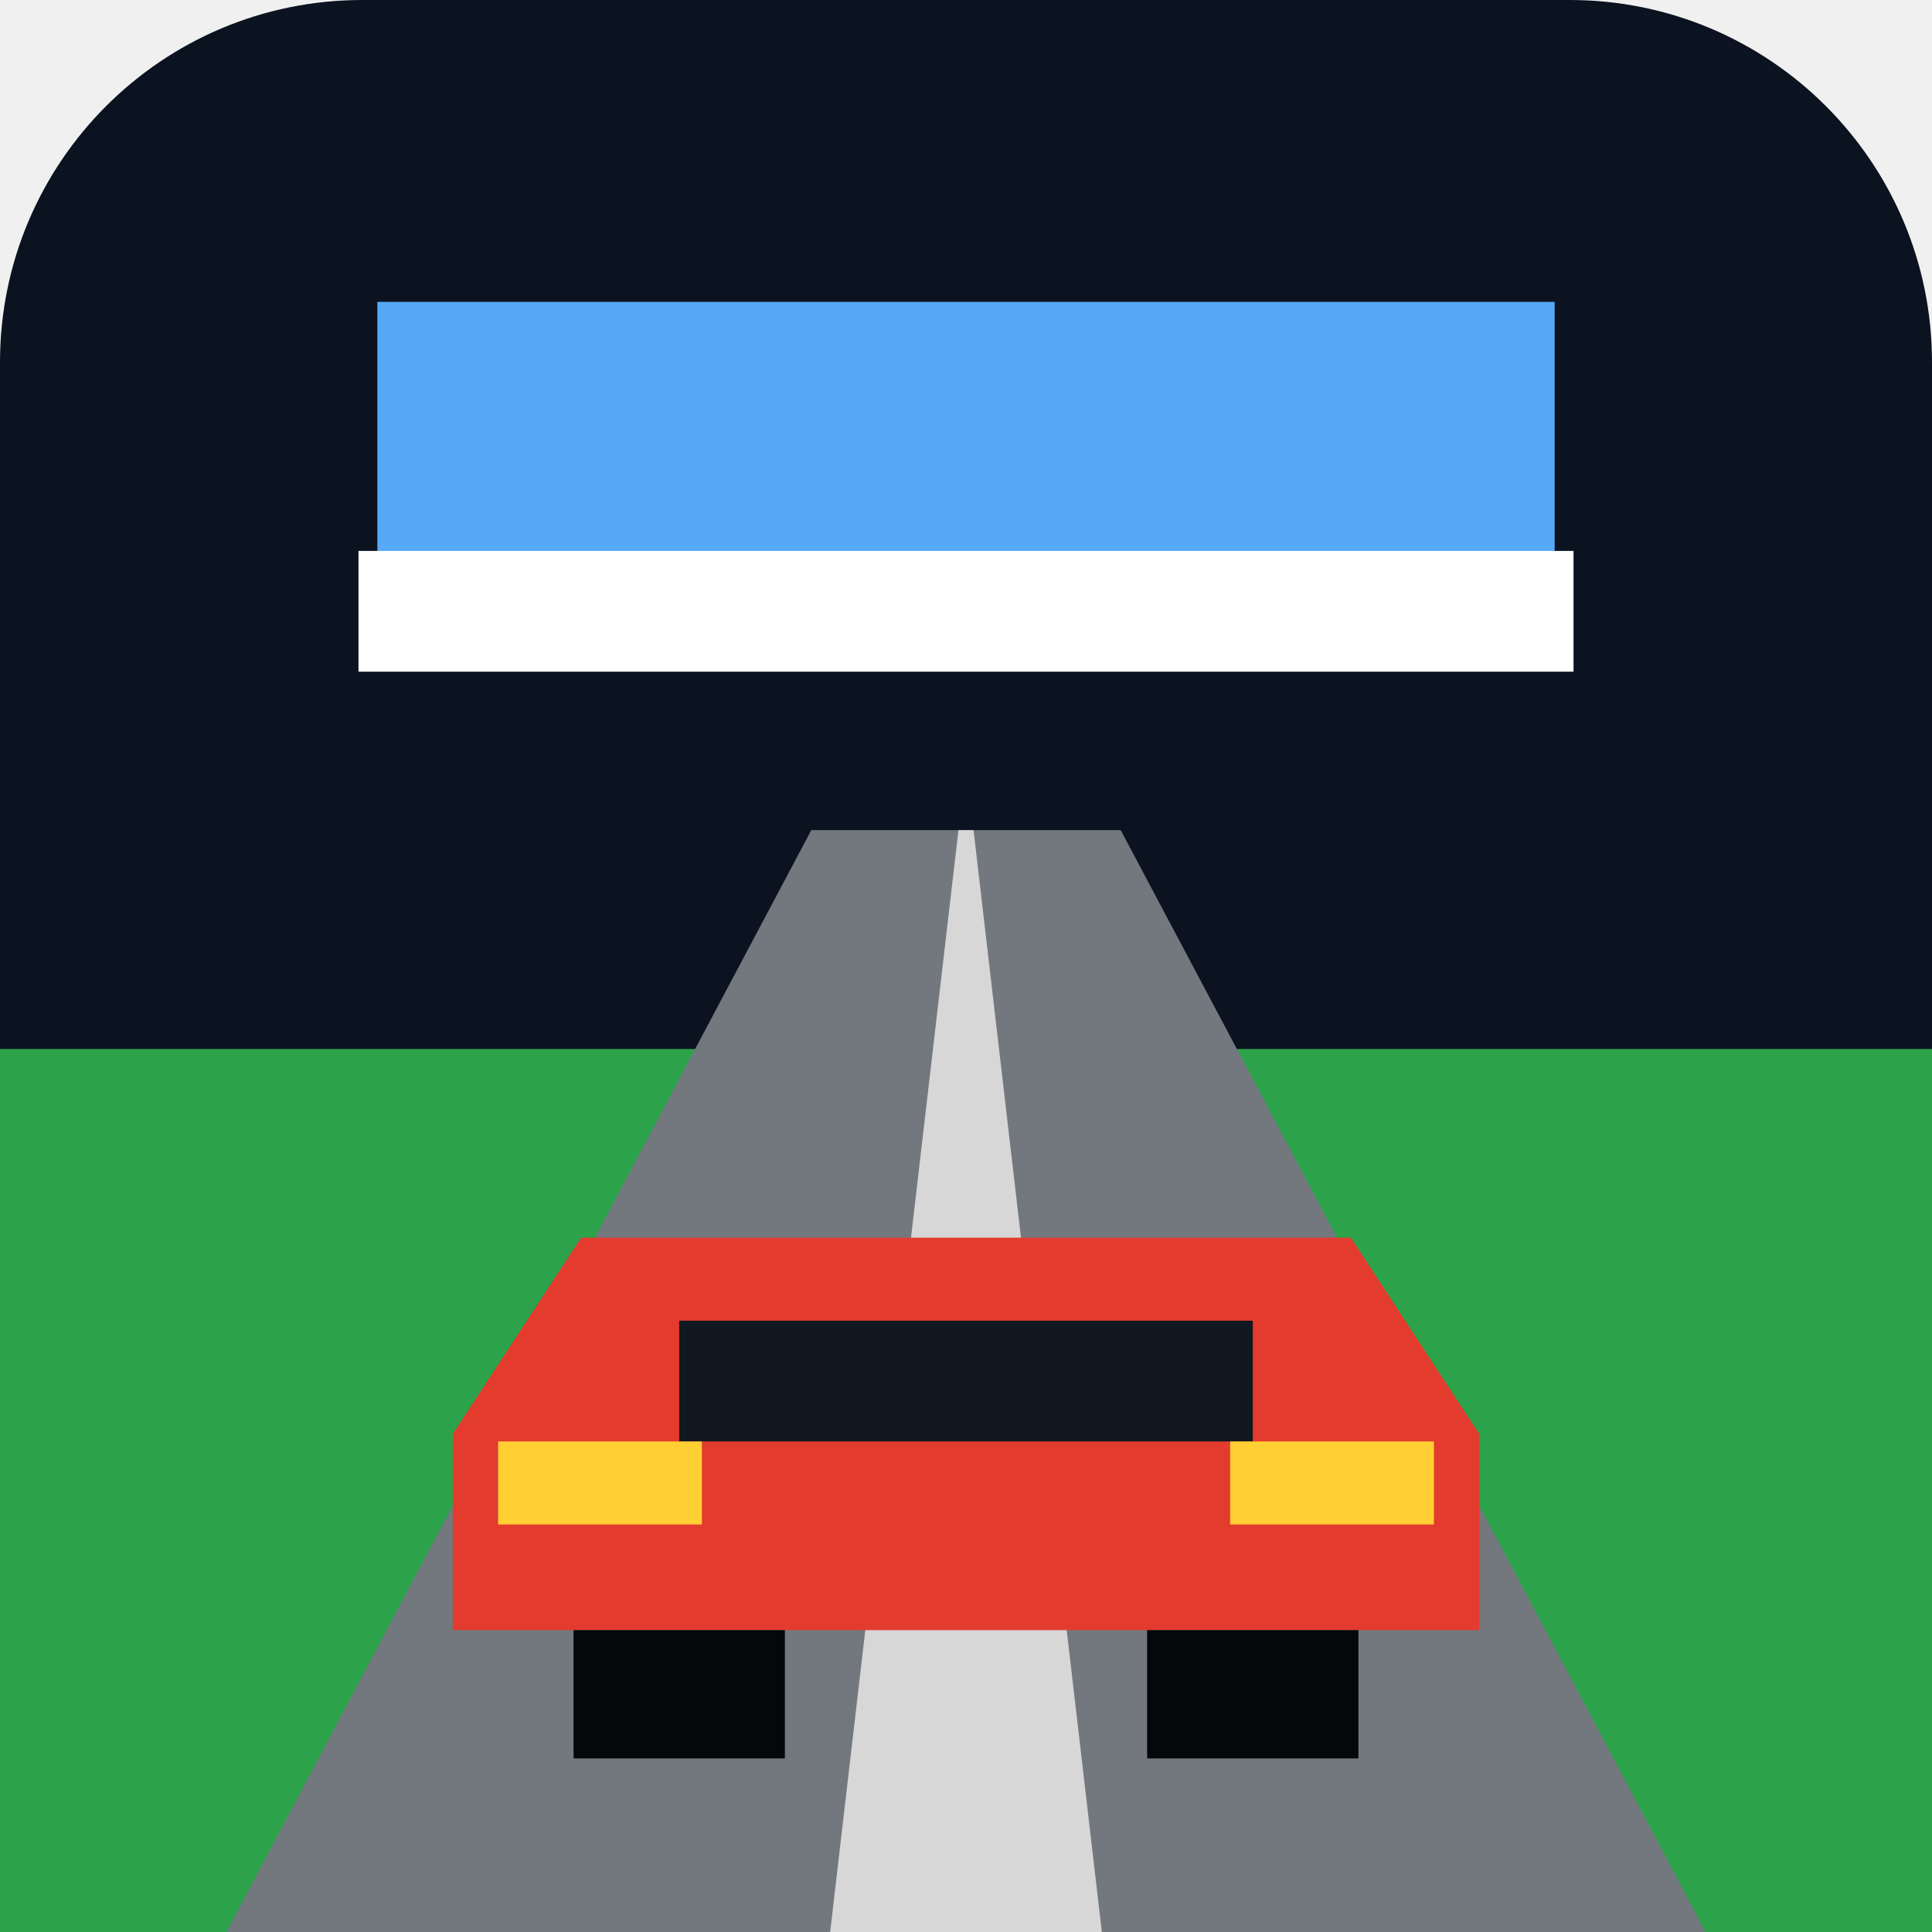
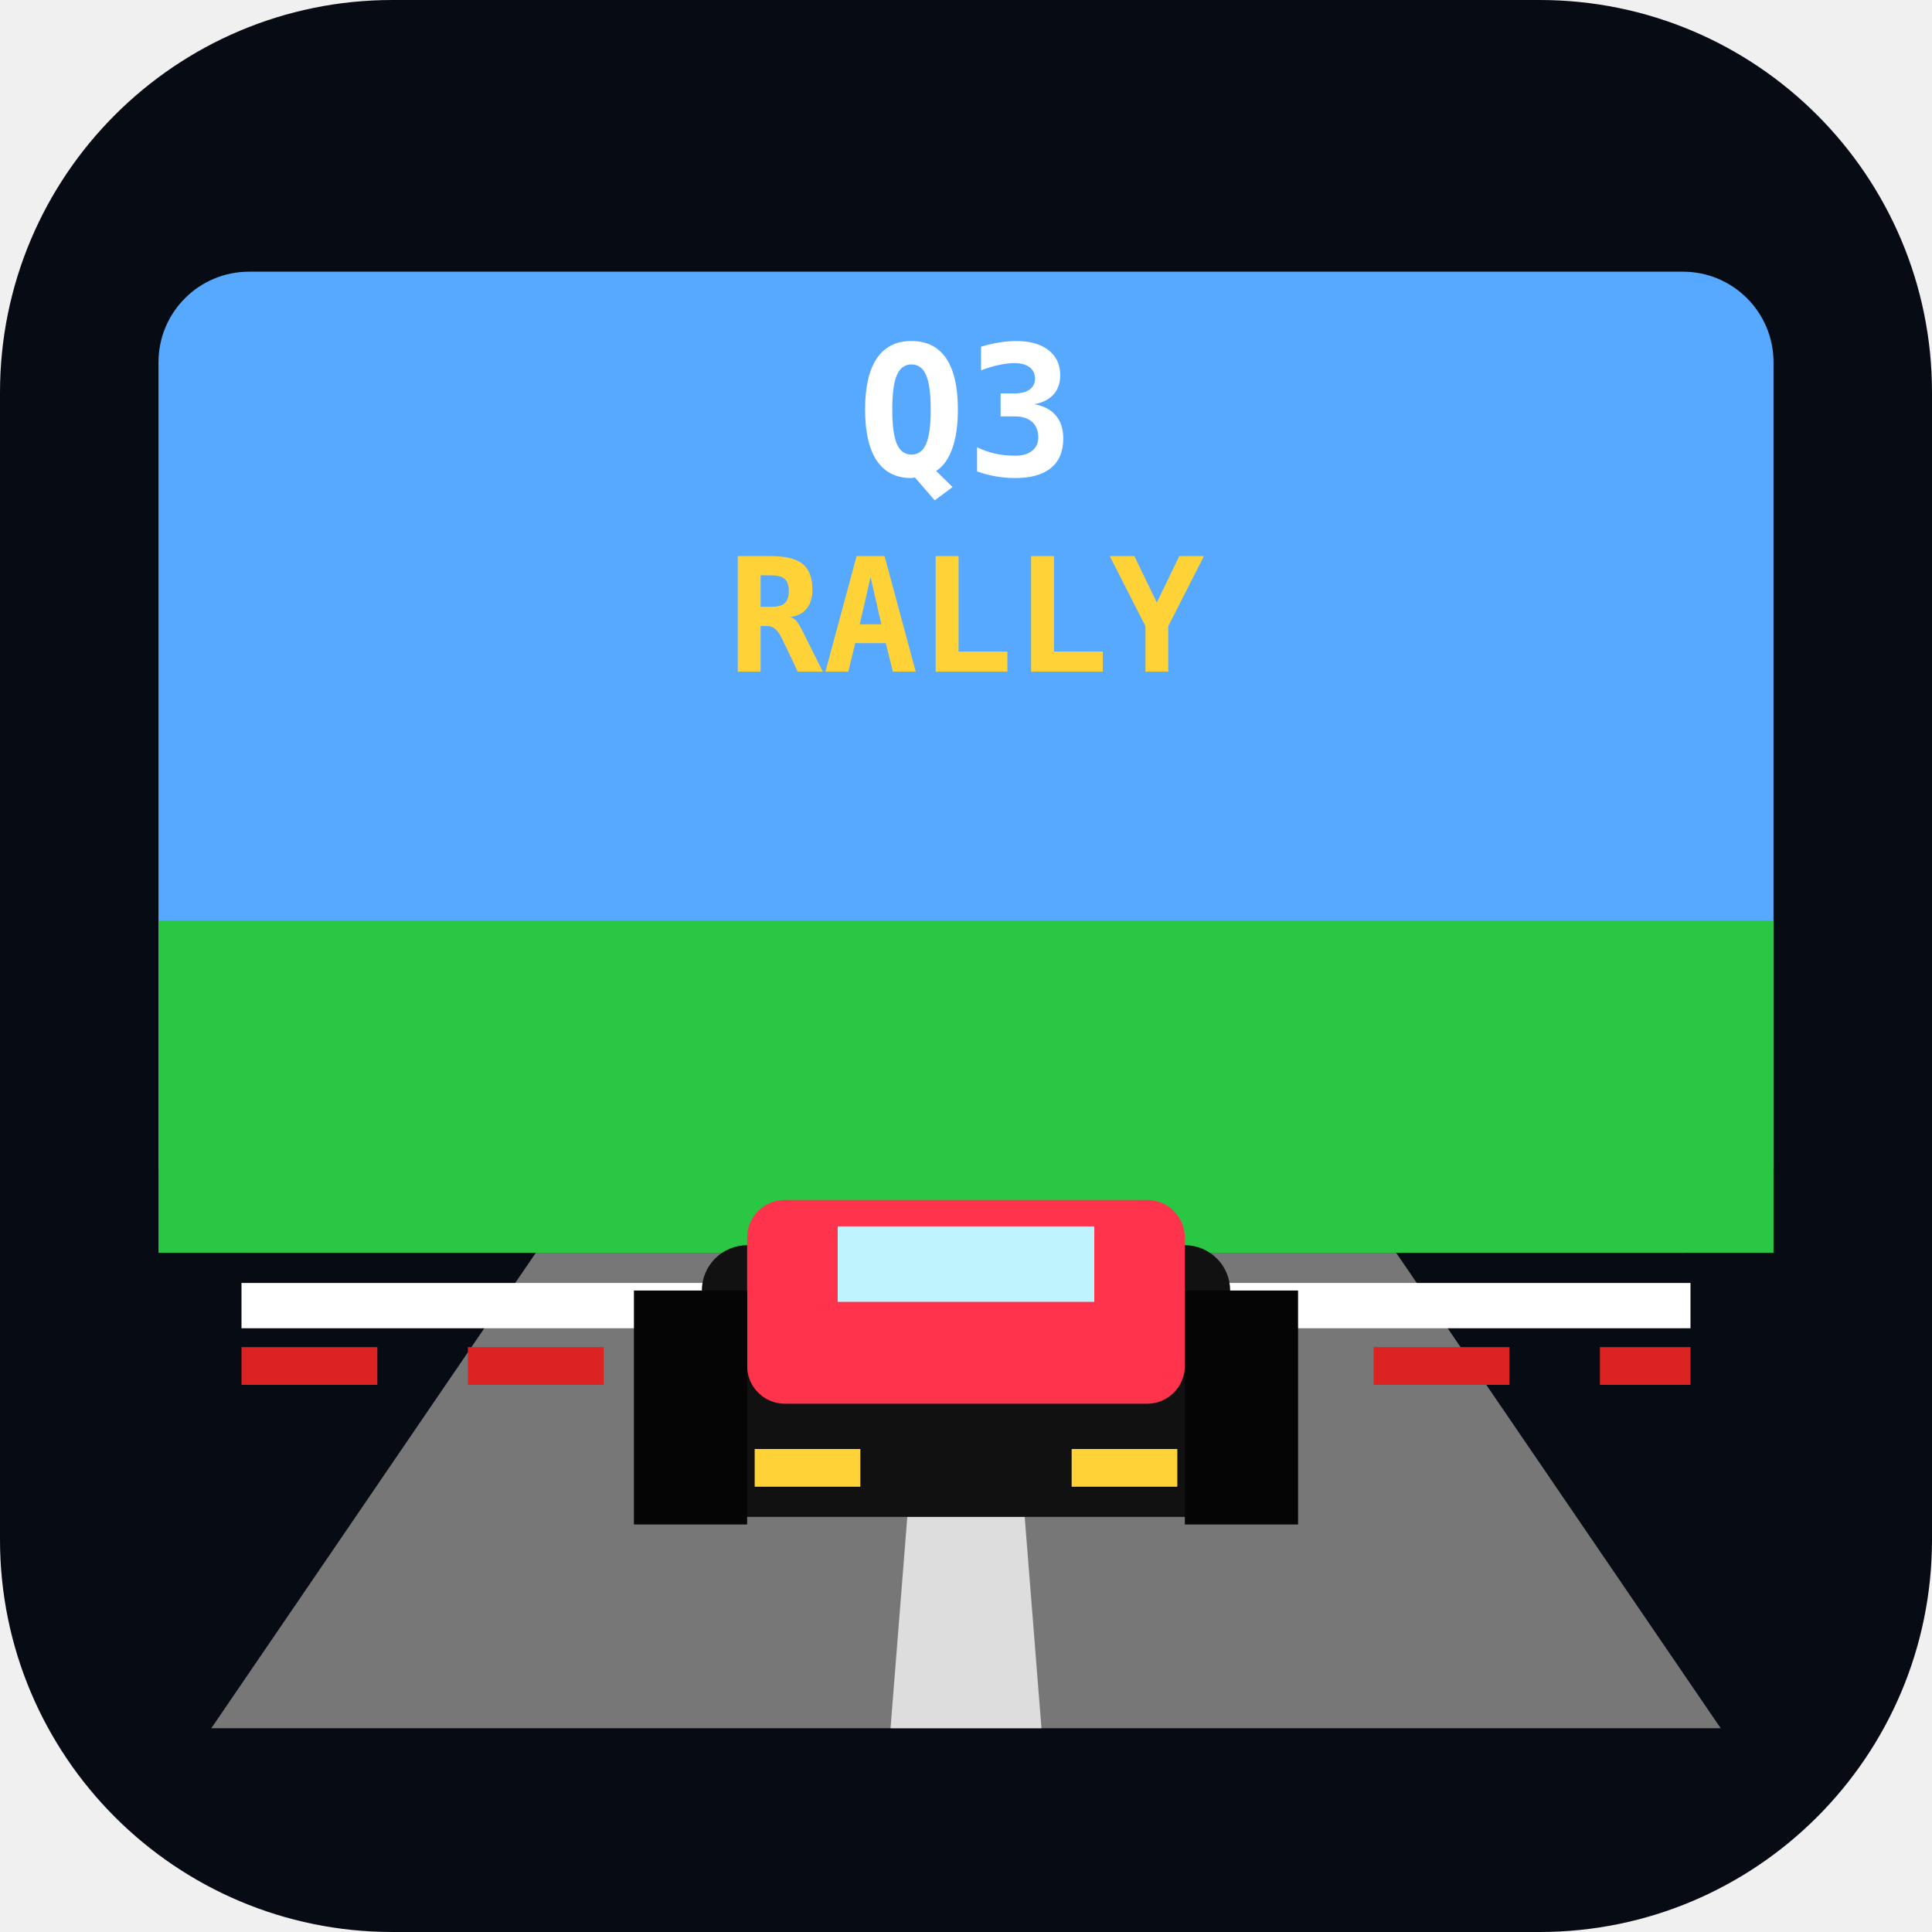
<svg xmlns="http://www.w3.org/2000/svg" viewBox="0 0 512 512">
-   <rect width="512" height="512" rx="96" fill="#0b1220" />
-   <rect y="278" width="512" height="234" fill="#2ca34b" />
-   <path d="M60 512 215 220h82l155 292z" fill="#73777e" />
-   <path d="M220 512 254 220h4l34 292z" fill="#d7d7d7" />
-   <rect x="100" y="80" width="312" height="72" fill="#55a9f5" />
-   <path d="M95 146h322v32H95z" fill="#fff" />
-   <path d="M154 328h204l34 52v52H120v-52z" fill="#e43b2f" />
-   <rect x="152" y="432" width="56" height="34" fill="#05070a" />
-   <rect x="304" y="432" width="56" height="34" fill="#05070a" />
-   <rect x="180" y="350" width="152" height="32" fill="#121820" />
-   <rect x="132" y="382" width="54" height="22" fill="#ffcf33" />
-   <rect x="326" y="382" width="54" height="22" fill="#ffcf33" />
+   <rect width="512" height="512" rx="104" fill="#070b14" />
+   <rect x="42" y="72" width="428" height="260" rx="24" fill="#57a9ff" />
+   <path d="M42 244h428v88H42z" fill="#29c743" />
+   <path d="M142 332h228l86 126H56z" fill="#777" />
+   <path d="M246 332h20l10 126h-40z" fill="#eee" opacity=".85" />
+   <path d="M64 346h384" stroke="#fff" stroke-width="12" />
+   <path d="M64 362h384" stroke="#d22" stroke-width="10" stroke-dasharray="36 24" />
+   <g transform="translate(256 360)">
+     <rect x="-70" y="-30" width="140" height="72" rx="12" fill="#111" />
+     <rect x="-58" y="-42" width="116" height="54" rx="10" fill="#ff334b" />
+     <rect x="-34" y="-35" width="68" height="20" fill="#bff4ff" />
+     <rect x="-88" y="-18" width="30" height="62" fill="#050505" />
+     <rect x="58" y="-18" width="30" height="62" fill="#050505" />
+     <rect x="-56" y="24" width="28" height="10" fill="#ffd338" />
+     <rect x="28" y="24" width="28" height="10" fill="#ffd338" />
+   </g>
+   <text x="256" y="126" text-anchor="middle" font-family="monospace" font-size="48" font-weight="900" fill="#fff">Q3</text>
+   <text x="256" y="178" text-anchor="middle" font-family="monospace" font-size="42" font-weight="900" fill="#ffd338">RALLY</text>
</svg>
